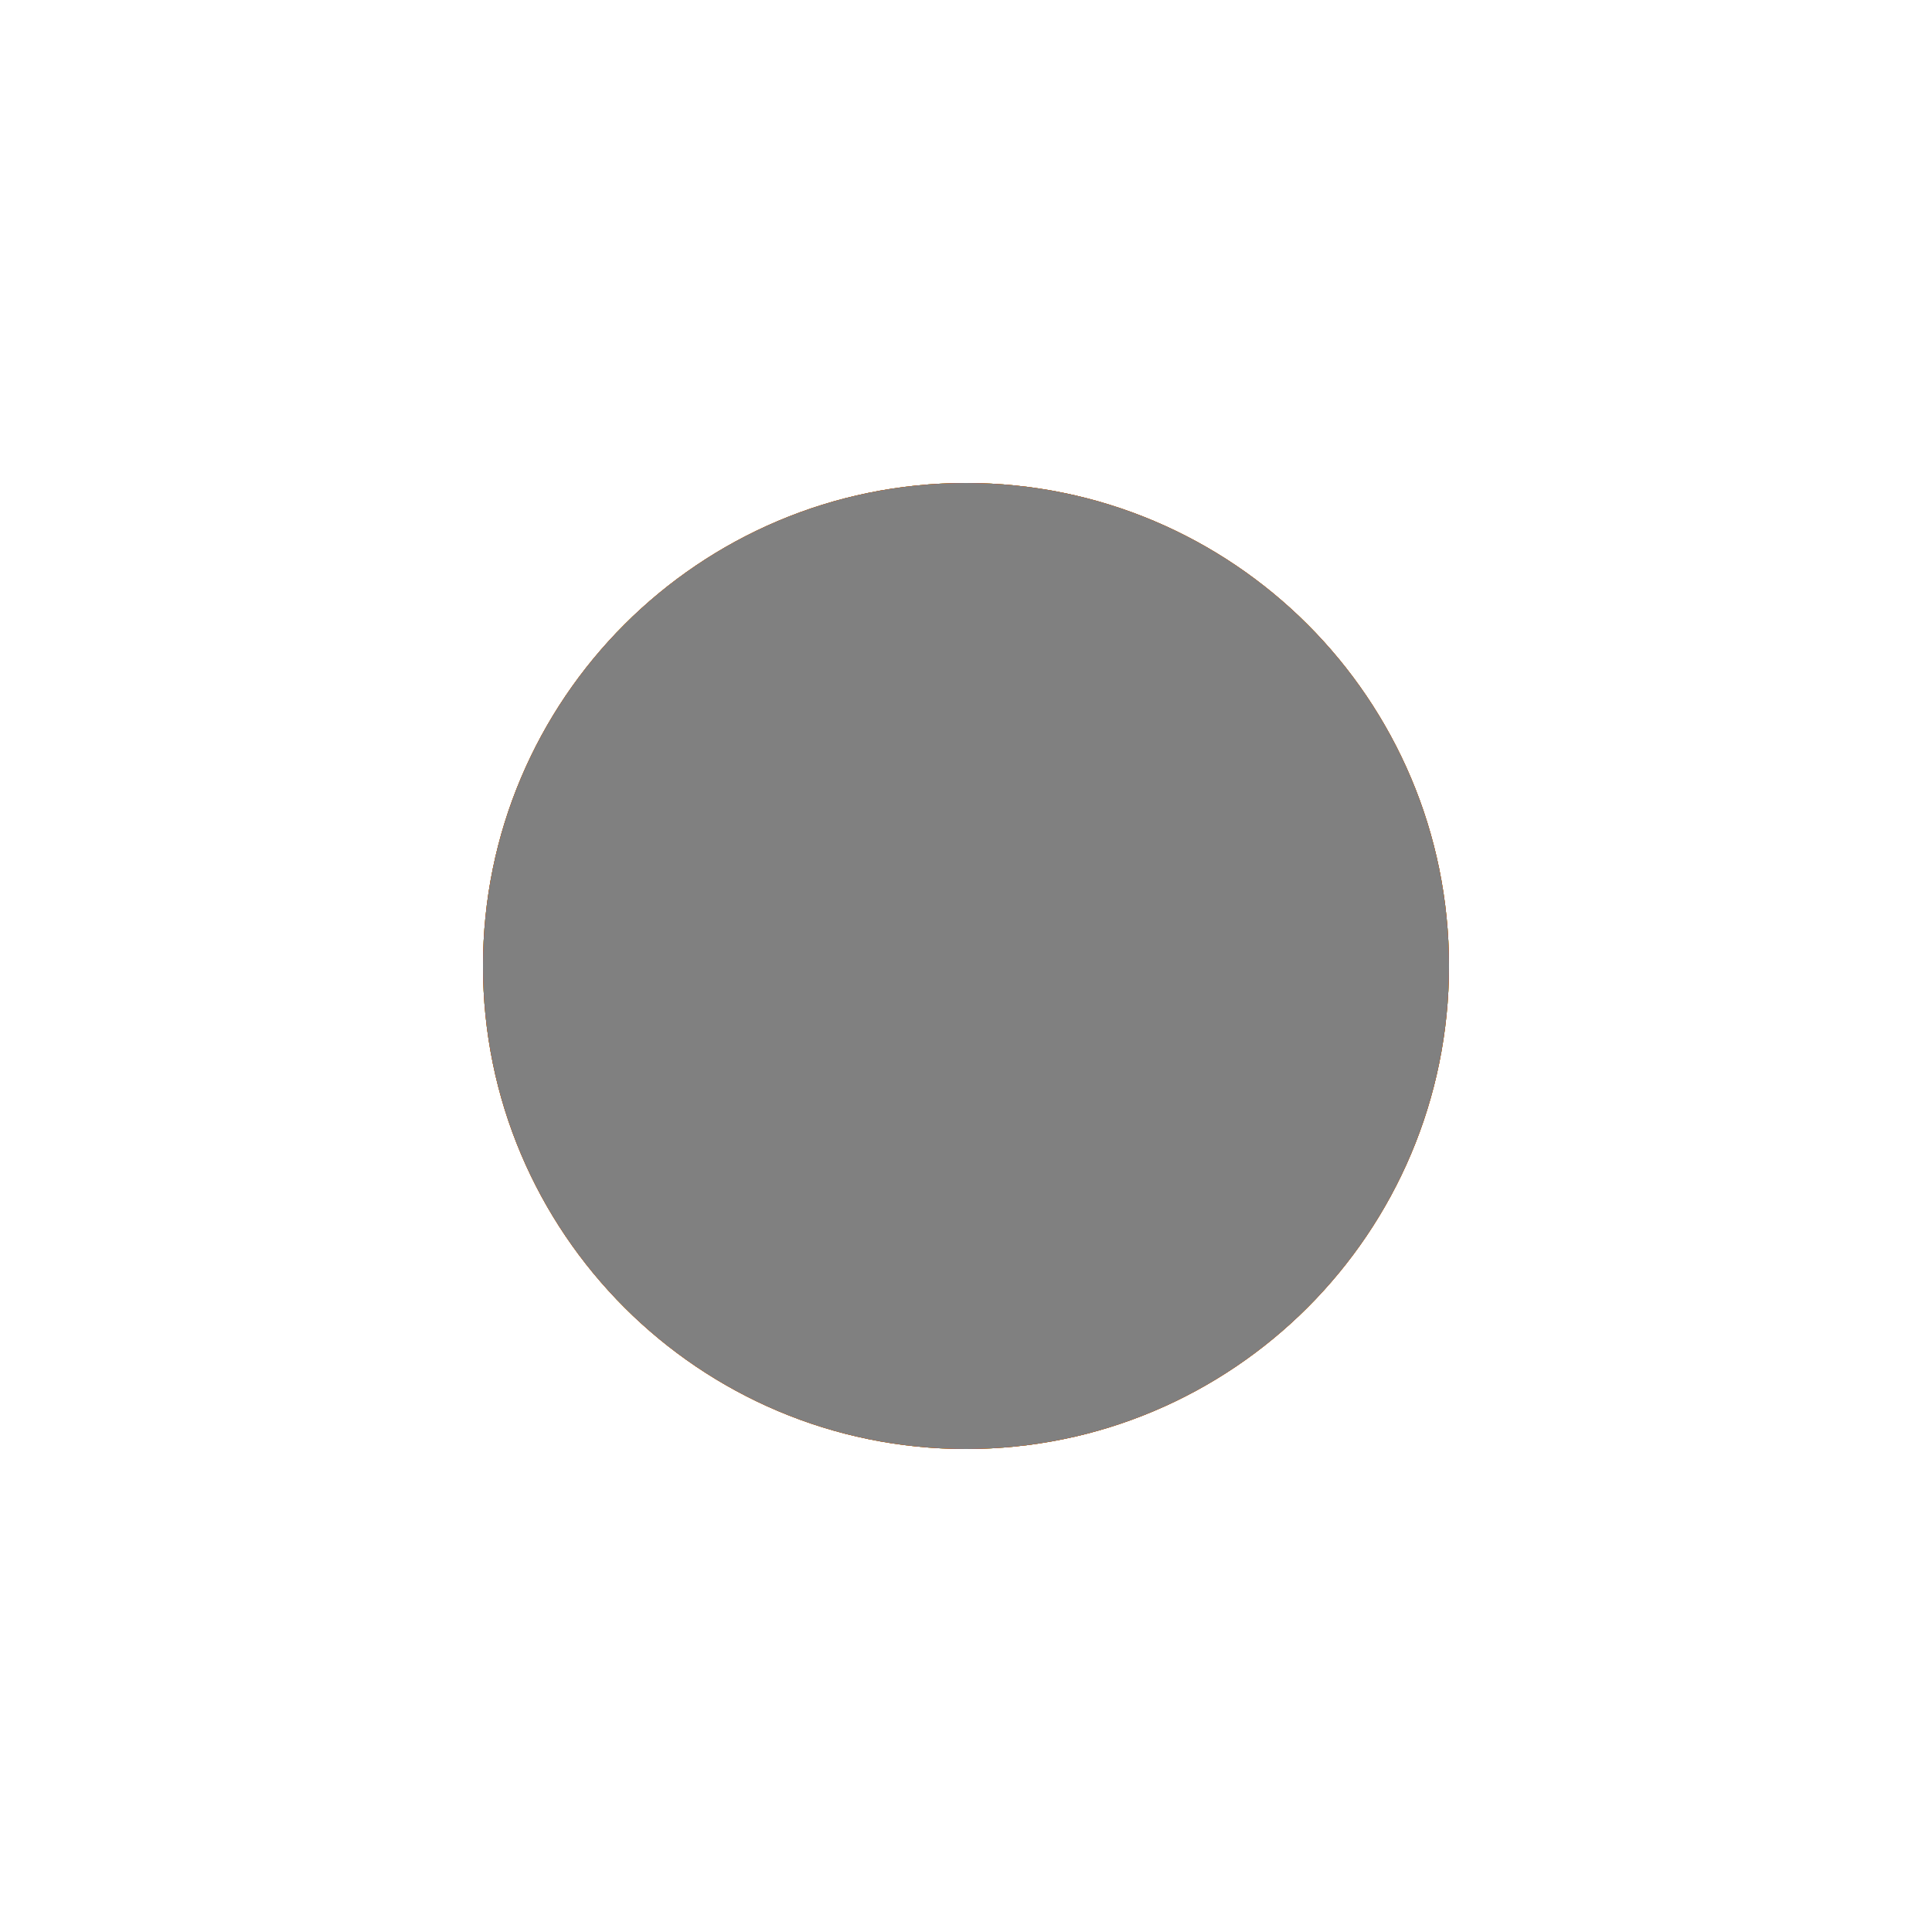
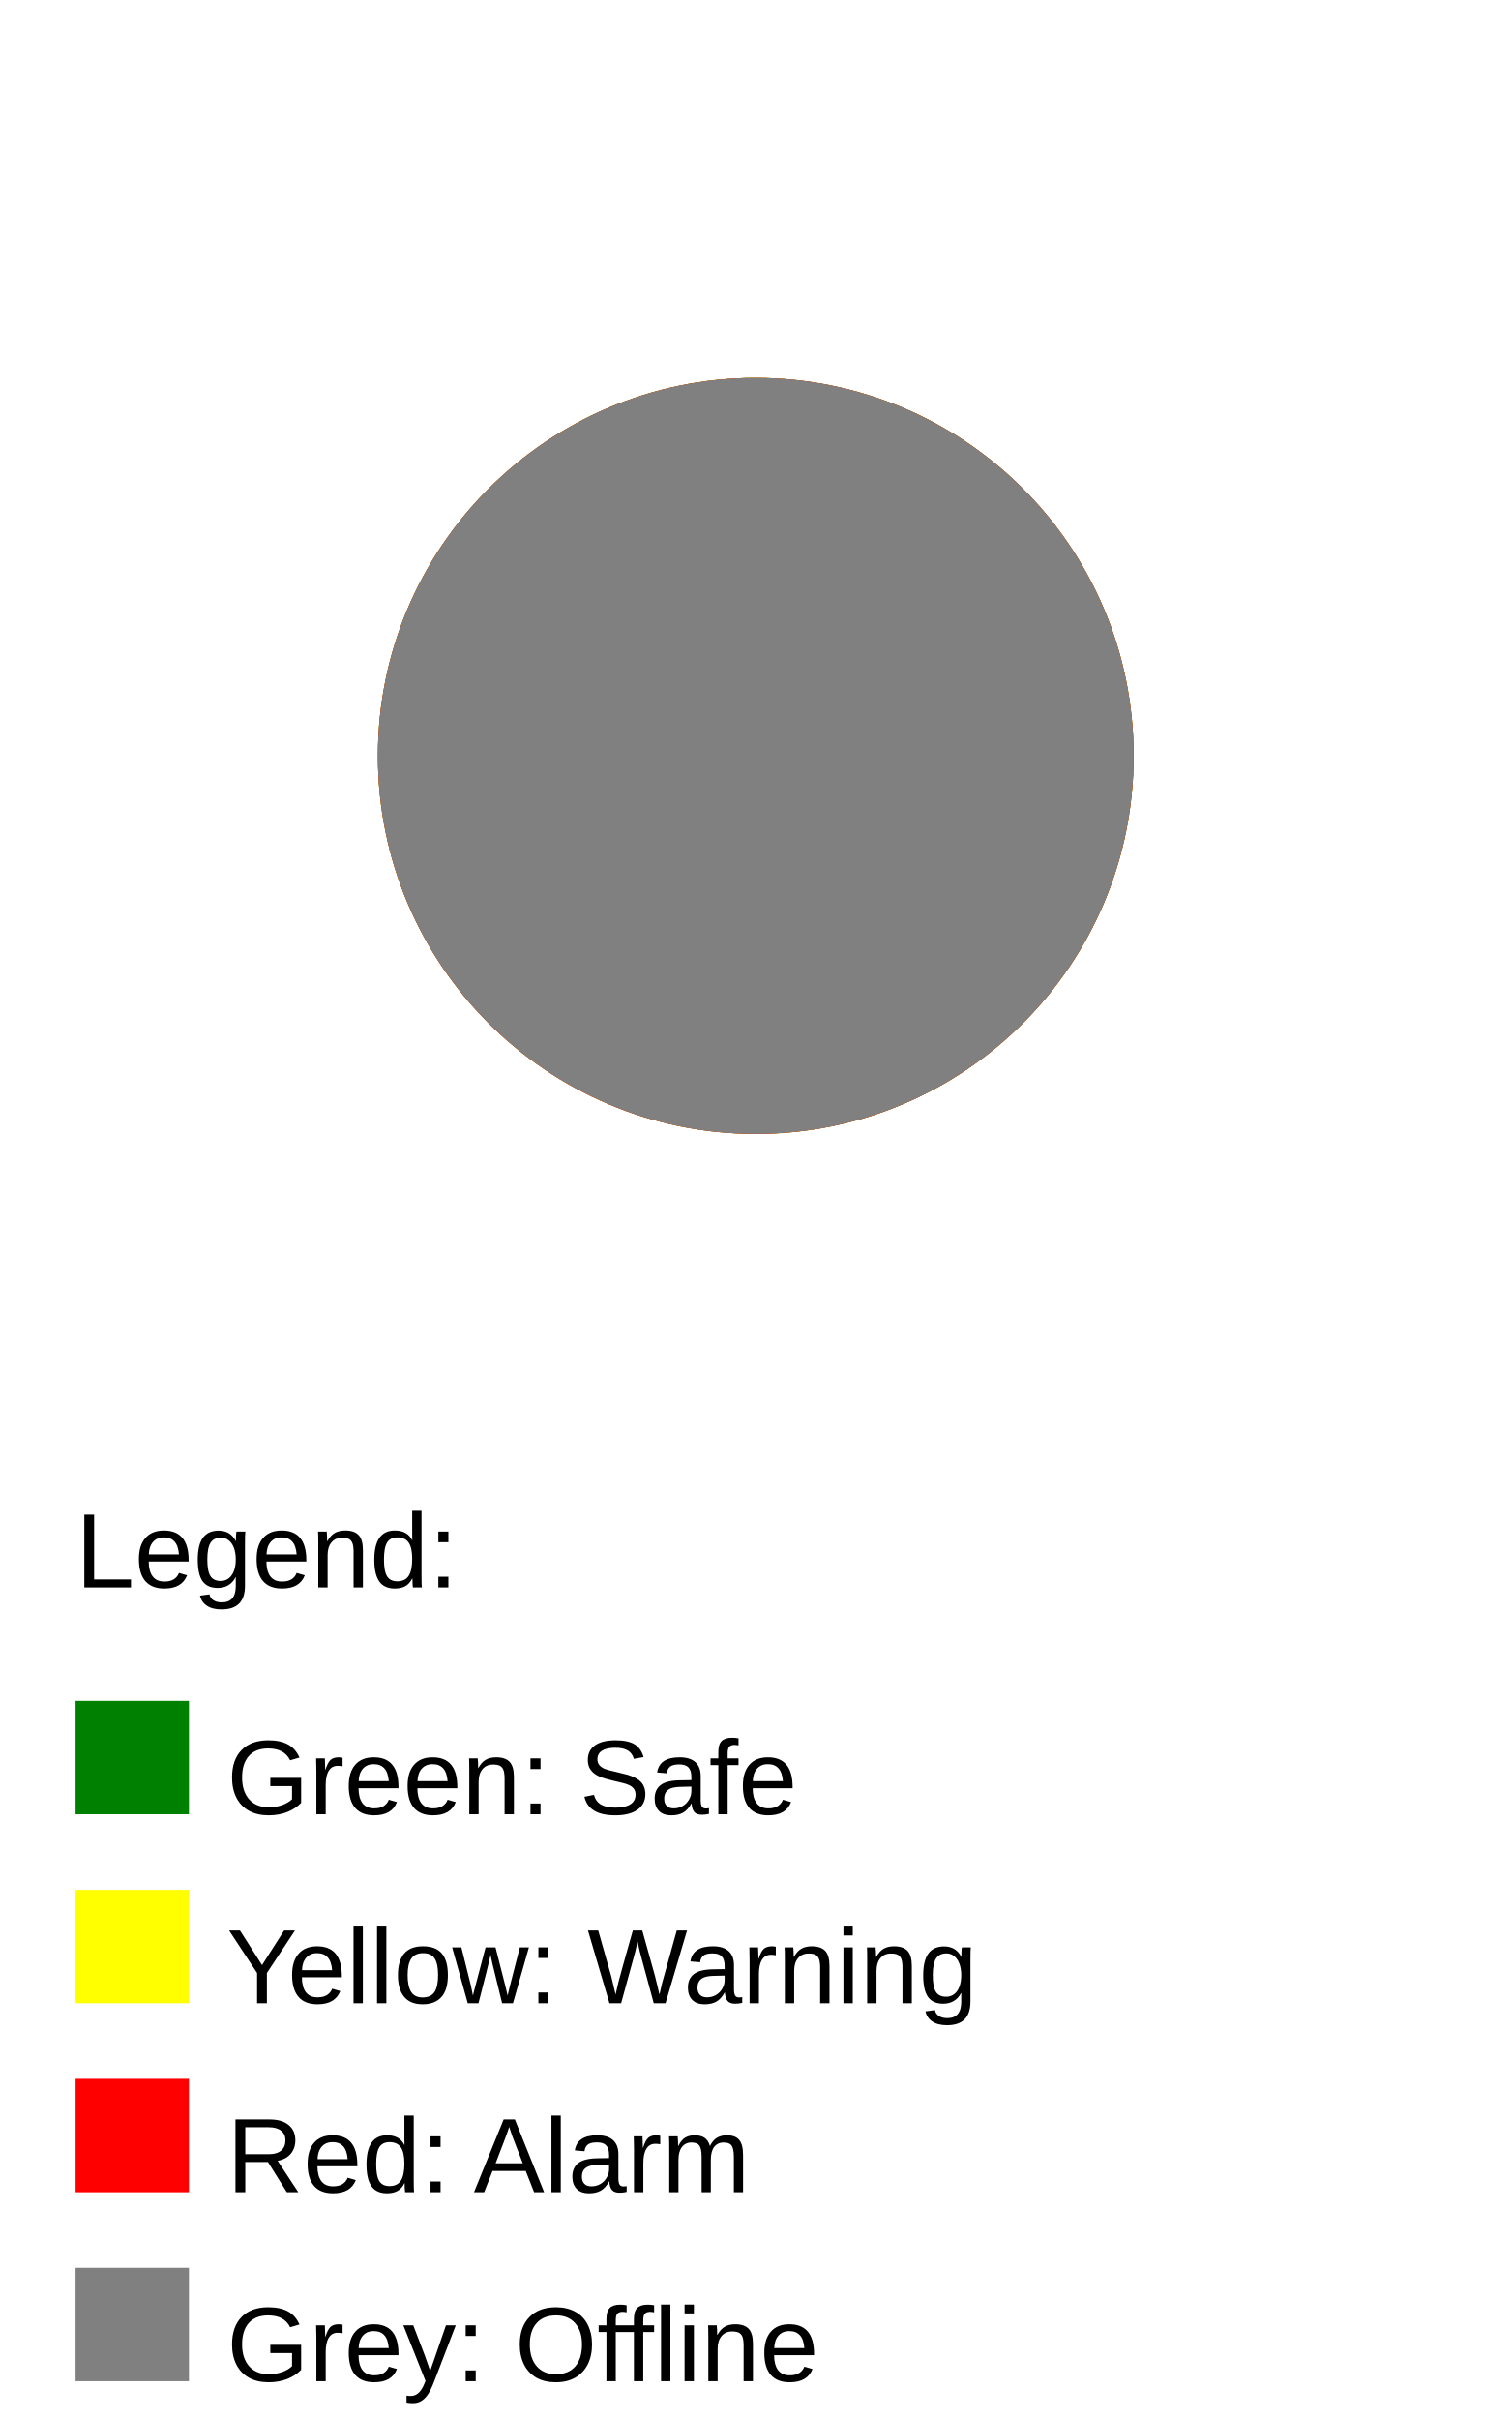
- <svg xmlns="http://www.w3.org/2000/svg" width="200" height="200" version="1.1" id="svg9">
-   <circle id="greenCircle" cx="100" cy="100" r="50" fill="green" />
-   <circle id="yellowCircle" cx="100" cy="100" r="50" fill="yellow" fill-opacity="$Warning$" />
-   <circle id="redCircle" cx="100" cy="100" r="50" fill="red" fill-opacity="$Alarm$" />
-   <circle id="greyCircle" cx="100" cy="100" r="50" fill="grey" fill-opacity="$Offline$" />
+ <svg xmlns="http://www.w3.org/2000/svg" height="320" width="200">
+    version="1.1"
+    id="svg9"&gt;
+ 
+   <circle fill="green" r="50" cy="100" cx="100" id="greenCircle" />
+   <circle fill-opacity="$Warning$" fill="yellow" r="50" cy="100" cx="100" id="yellowCircle" />
+   <circle fill-opacity="$Alarm$" fill="red" r="50" cy="100" cx="100" id="redCircle" />
+   <circle fill-opacity="$Offline$" fill="grey" r="50" cy="100" cx="100" id="greyCircle" />
+   <text fill="black" font-size="14" font-family="Arial" y="210" x="10">Legend:</text>
+   <rect fill="green" height="15" width="15" y="225" x="10" />
+   <text fill="black" font-size="14" font-family="Arial" y="240" x="30">Green: Safe</text>
+   <rect fill="yellow" height="15" width="15" y="250" x="10" />
+   <text fill="black" font-size="14" font-family="Arial" y="265" x="30">Yellow: Warning</text>
+   <rect fill="red" height="15" width="15" y="275" x="10" />
+   <text fill="black" font-size="14" font-family="Arial" y="290" x="30">Red: Alarm</text>
+   <rect fill="grey" height="15" width="15" y="300" x="10" />
+   <text fill="black" font-size="14" font-family="Arial" y="315" x="30">Grey: Offline</text>
</svg>
